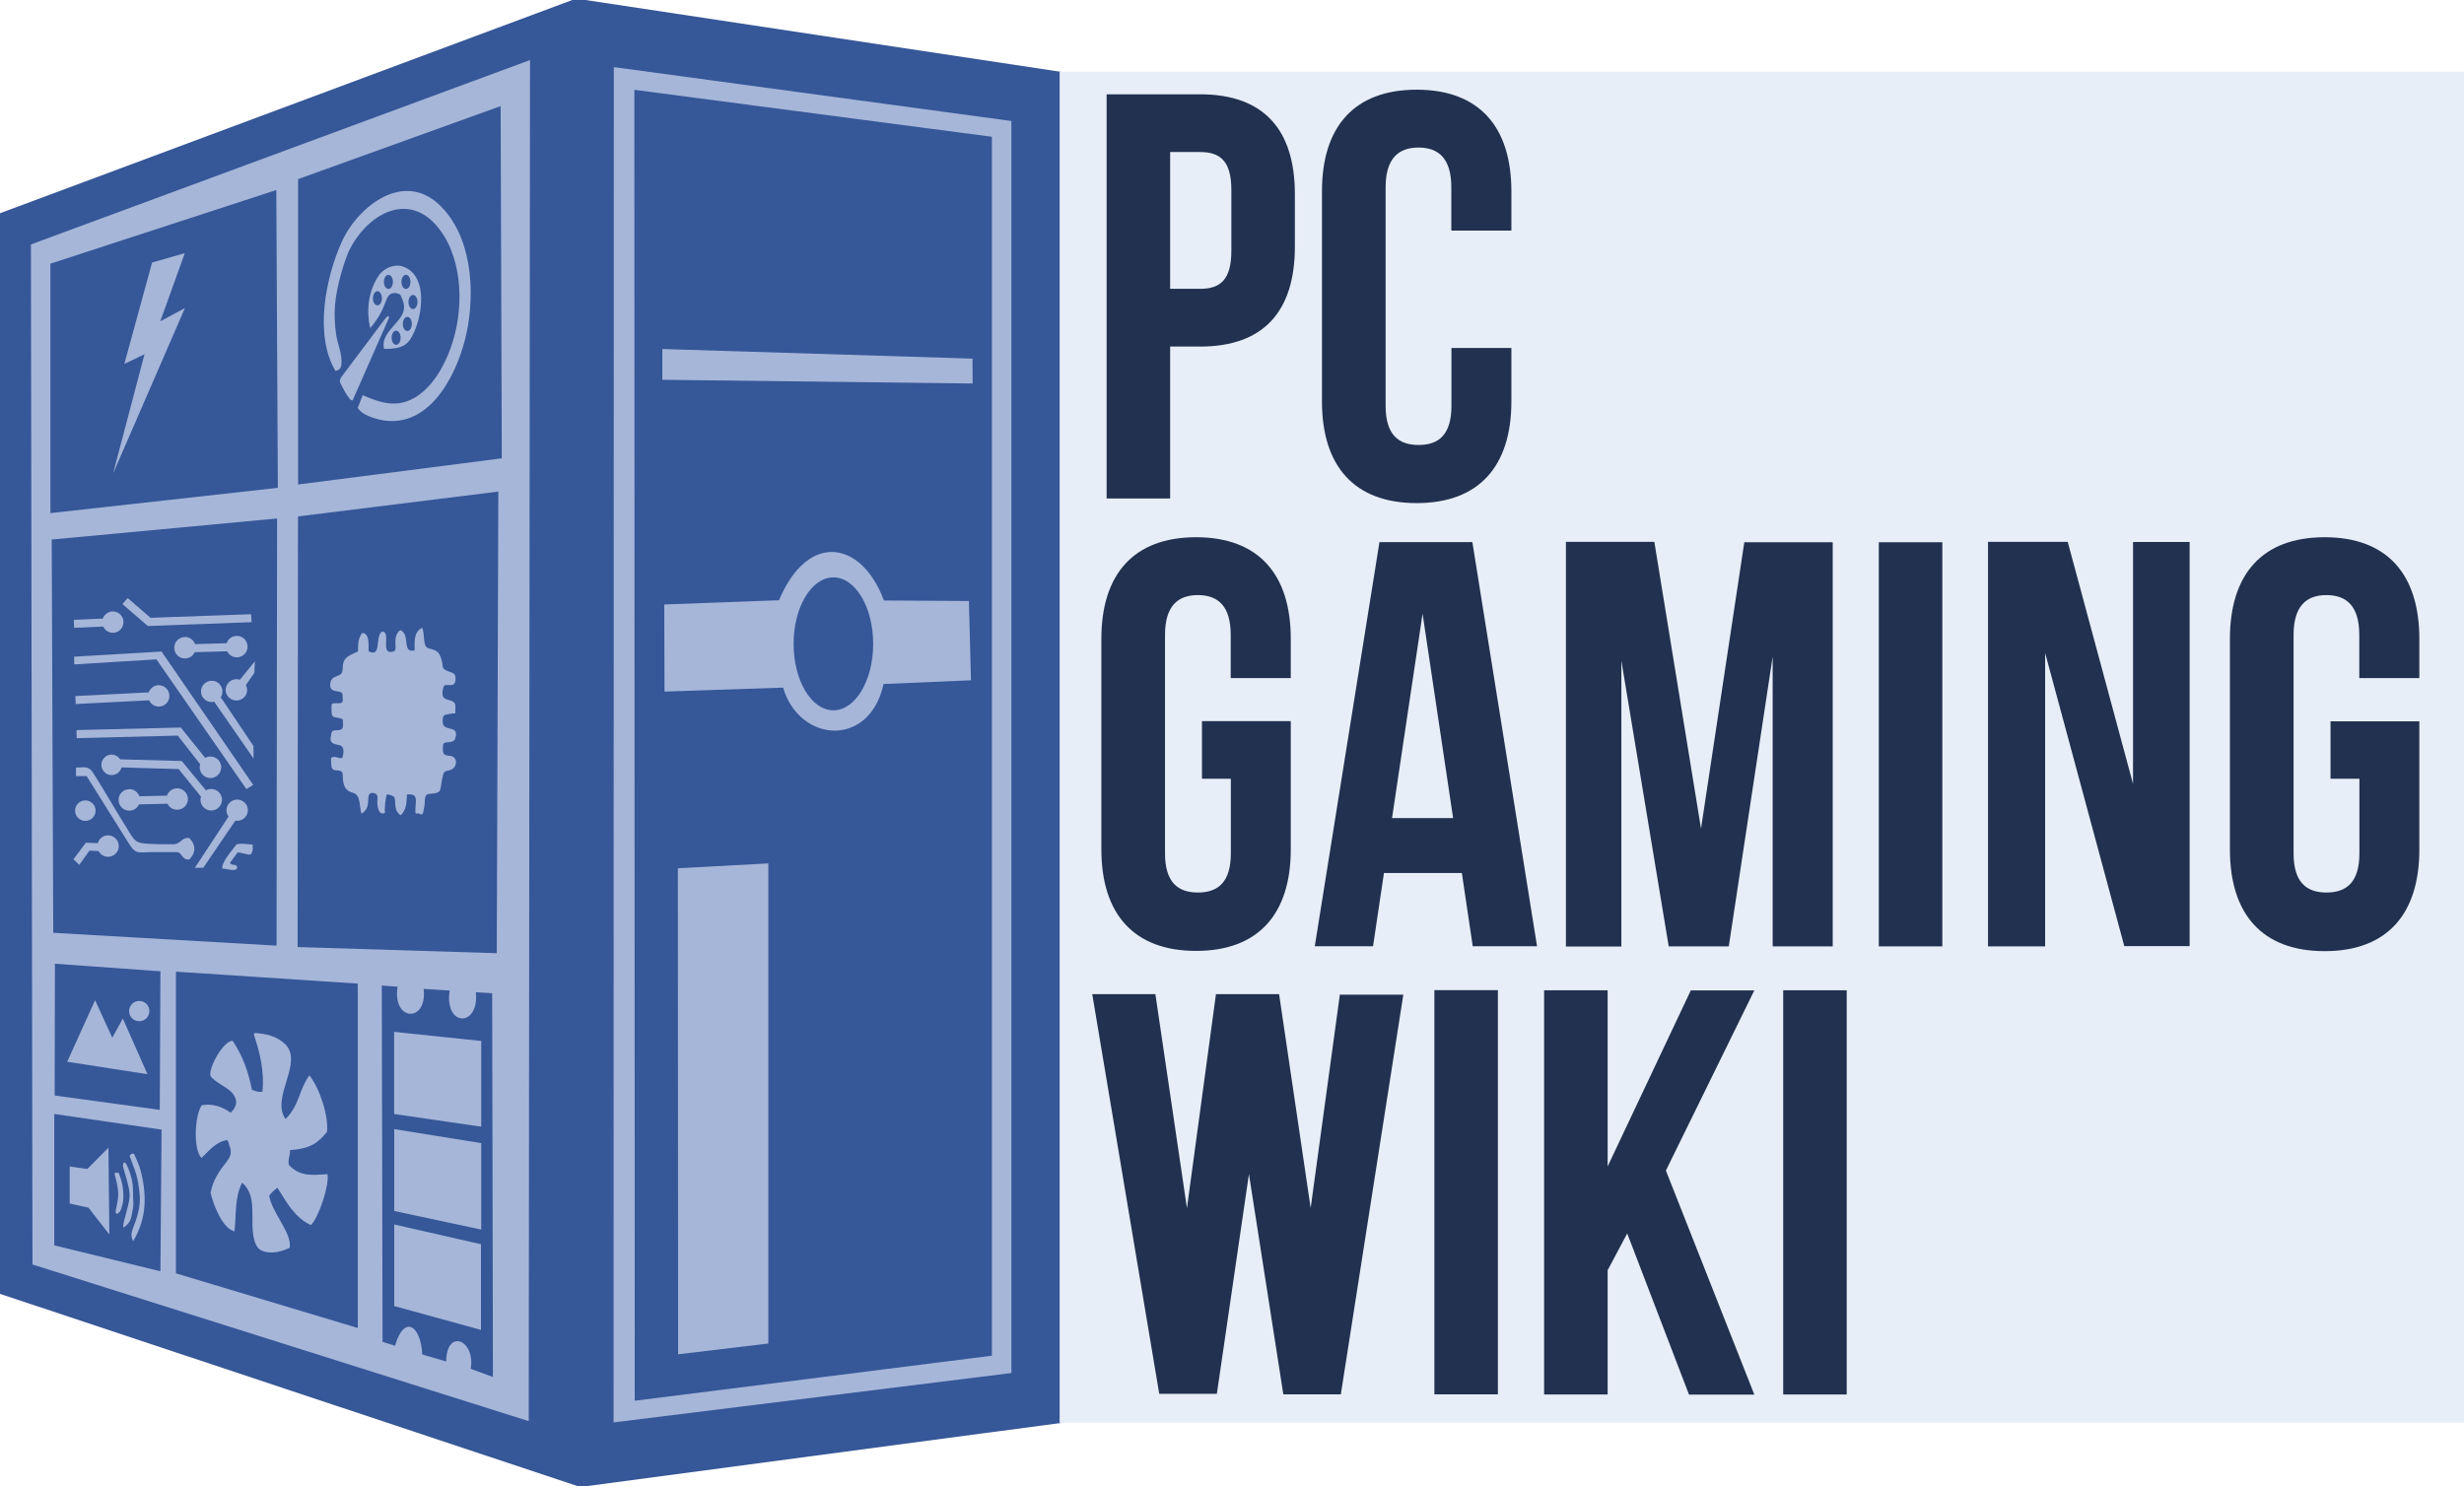
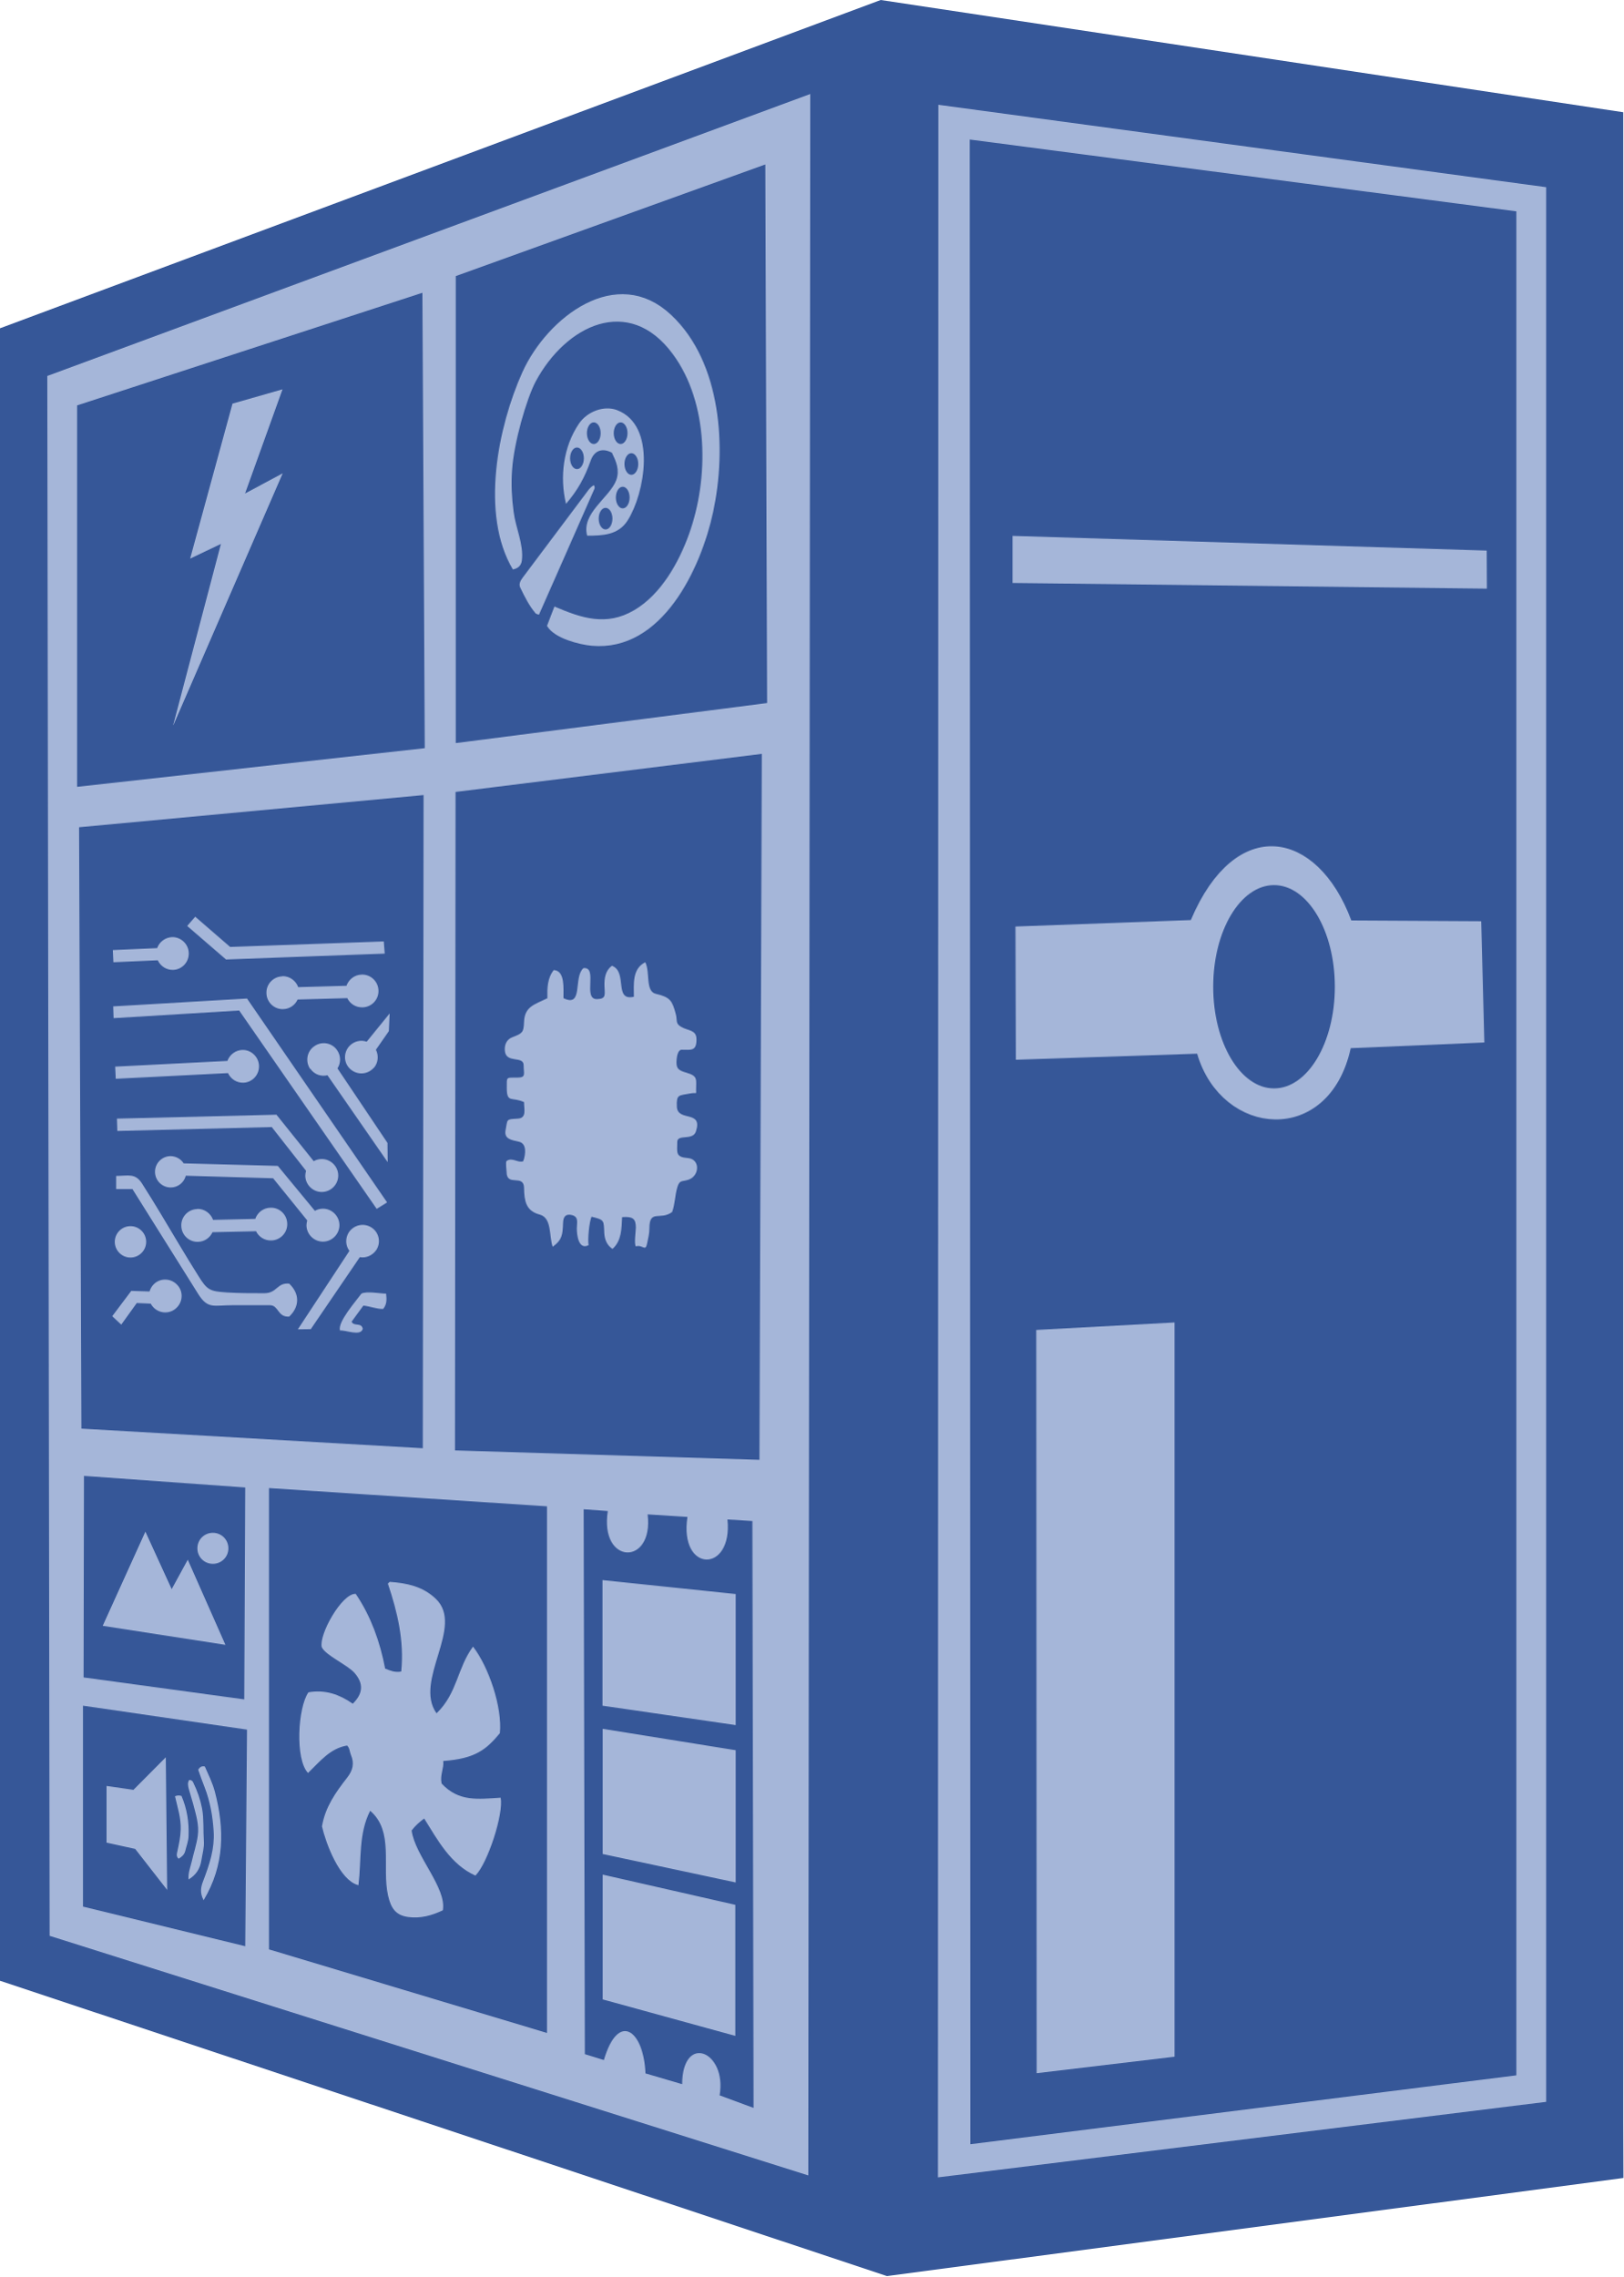
- <svg xmlns="http://www.w3.org/2000/svg" viewBox="0 0 1920 1158">
-   <path d="M0 166.2 448.9-1.1 827.4 56.1l0 1023.9 0.1 28.9L452.1 1158.9 0 1008.4z" fill="#365798" />
-   <path d="M25.3 985.5 24.1 190.5 413 46.8 412 1107.6zM478.1 1108.6 478.3 52.3 788.1 94.3l0 975.8z" fill="#a5b6d9" />
-   <path d="M215.5 737 41.5 727 40.3 420.5 215.9 404.1zm16.7-334.5 156.1-19.4-1.2 359.8-155.2-4.8zM39.3 399.9l0-194.4 176-57.4 1.2 232.1zm350.8-317.2 0.9 274.5-158.7 20.4 0-238zm-253 909.7 0-235.1 141.7 9.3 0 268.4zm247 80.8-17.3-6.4c3.8-22.5-18.9-31.9-19.1-5.7l-18.7-5.5c-0.9-22.1-13.9-31.7-21.2-6.8l-9.7-3-0.6-277.7 12.3 0.9c-4.3 27.5 23.5 28.2 20.3 1.7L350.4 772c-4.4 28.6 23.2 28.9 20.4 1.3l12.7 0.8zM42.8 751.1l82.2 5.9-0.5 108-81.9-11.2zm83.1 129.3-0.9 110.4-82.7-20.2 0-102.4zM494.3 70l278.6 36.6 0 950-278.3 35.1z" fill="#365798" />
-   <path d="m279 507.5c-0.1-5.1 0-10 3.2-14.2 6 0.2 4.9 9.7 5 14.3 10.3 5.1 4.9-10.8 10.2-15.3 7.6-0.8-0.6 16 6.9 15.8 4.9-0.1 3.9-2.4 3.8-6.7-0.1-3.9 0.4-7.8 3.8-10.3 8.2 3.1 0.8 18.2 11.2 15.8 0-6.4-1-14.2 5.8-17.6 2.6 5.2-0.1 14.8 5.4 16.1 7.4 1.7 8.4 3.6 10.2 10.5 0.8 3.1-0.4 4.6 2.8 6.4 3.5 2 7.6 1.4 7.7 6.1 0.1 6.4-2.7 5.5-7.6 5.5-1.8 0-2.4 3.4-2.5 4.7-0.4 4.7 0.4 5.7 5 7 5.9 1.7 4.9 3.3 4.9 8.7 0 2.7 0.5 1.2-3.1 1.9-5.7 1.1-7 0.3-6.7 6.8 0.4 7.8 13.4 1.4 9.7 12.6-1.6 4.8-9.5 1.1-9.5 5.3 0 5.3-1.1 7.7 5.4 8.2 6.4 0.5 6 9.1 0.4 11-3.4 1.2-4.6-0.1-5.8 4-1.2 4.1-1.1 8.4-2.6 12.5-6.1 4.5-11.6-1.7-11.6 8.4 0 2.7-0.6 4.7-1.1 7.3-0.9 5-2.2 0.7-5.8 1.8-1-1.2 0-7.9 0-9.5 0-4.7-1.6-5.8-7-5.4-0.3 5.8-0.2 12-4.9 16.2-2.9-1.9-4-4.8-4.2-8.1-0.3-6.5 0.2-6.7-6.5-8.3-1.2 2.9-2 11.4-1.5 14.5-5.2 2.6-6-5.4-6-8.6 0-2.7 1.1-5.7-2.3-6.7-3.4-0.9-4.6 0.8-4.7 3.9-0.2 6.1-0.5 8.8-5.3 12.2-1.9-5.4-0.3-14.7-6.6-16.4-7-1.8-7.9-6.9-8-13.6-0.1-7.3-8.9-0.3-8.9-8.2 0-0.8-0.6-4.9 0-5.5 2.9-2.1 5.8 1.2 8.5 0.1 1.3-3.6 1.8-9-2.1-9.9-4-0.9-7.8-1.4-6.9-6 1.1-5.7 0.1-5.4 6.3-5.8 4.7-0.3 3-5.2 3.1-8.4-6.2-2.9-8.8 0.8-8.8-7.4 0-5.6-0.4-5.1 5.2-5.1 4.8 0 3.4-1.7 3.4-6.3 0-5.1-9.2-0.6-9.6-7.6-0.2-3 1-5.6 3.9-6.7 5.1-2 5.7-2.3 5.9-7.8 0.3-8 5.6-8.9 12-12.1l0 0 0 0zM88.3 368.3l24.3-92.2-15.7 7.5 21.6-79 25.5-7.3-19.1 53.1 19.2-10.3-55.7 128.3 0 0z" fill="#a5b6d9" />
-   <path d="m278.8 317.9c1.2-3.2 2.5-6.5 3.8-9.9 13.8 5.9 26.4 10.2 40.6 1.9 13.7-8 22.8-24.3 28-38.8 10.2-28.4 10.2-66.8-8.3-91.8-22.5-30.5-54.5-14.5-69.8 13.9-4.7 8.8-11.2 31.3-12.1 45.3-0.5 6.9-0.2 14.1 0.8 21.3 1 8.1 5.2 16.5 4.2 24.7-0.3 2.5-1.8 4.1-4.6 4.6-16.7-28-7.6-72.9 4.9-100.6 12.5-27.6 47.9-55.5 75.9-29 25.7 24.2 28.2 68.1 21.3 100.3-6.2 28.8-26 71.4-61.9 68.2-6.4-0.6-19.1-3.8-22.7-10l0 0zM299.3 272c-3.2-11.6 11.5-19.5 14.8-28.4 1.9-5.2-0.1-9.6-2.2-14-4.9-2.6-9-1.1-10.8 4-3.2 8.9-6.5 14.9-12.6 22.1-3.3-13.7-1.4-29.1 6.6-40.9 4.3-6.3 12.9-9.4 19.4-6.9 20.5 7.8 14.2 42.7 5.3 56.4-4.7 7.3-12.7 7.6-20.5 7.6L299.3 272zm3.4-25.8c0.5 0.7 0.5 1.4 0.2 2-9.4 21.3-18.7 42.6-28.2 64-0.9-0.4-1.4-0.4-1.7-0.7-3.3-3.9-5.6-8.5-7.8-13.1-0.9-1.8 0.1-3.6 1.2-5.1l32.8-43.7c0.9-1.3 2-2.6 3.4-3.4l0 0z" fill="#a5b6d8" />
-   <path d="m188.7 921.7c-6.1 11.9-4.4 25.1-6 38-9.7-2.4-16.7-21.7-18.6-30 1.7-9.9 6.9-17.2 12.9-24.9 2.8-3.6 3.7-7.2 1.9-11.4-0.7-1.6-0.6-3.6-2-4.9-8.7 1.5-13.9 8.2-19.9 14-6.7-7-5.2-33.4 0.2-41.1 8.4-1.5 15.8 1 22.6 5.8 5.3-5.2 5.6-10.3 0.9-15.7-3.6-4.1-14.7-8.9-16.7-13.1-1.6-6.3 10.2-27.5 17.3-27.2 7.8 11.5 12.4 24.5 15 38.1 2.7 1.1 5.1 2.1 8.2 1.5 1.6-15.5-1.9-30.3-6.8-44.8 0.5-0.5 0.8-0.9 1-0.9 8.6 0.6 16.8 2.3 23.4 8.6 14.9 14.2-11.5 41.7 0.4 58.4 10.7-10.3 10.5-23.1 18.6-34 8 10.3 15 31 13.7 44.1-6.9 8.3-12.4 13-28.9 14.2 0.5 3.7-1.8 7.2-0.8 11.5 8.8 9.4 18.5 7.9 30.1 7.2 1.6 8.2-6.7 33.6-12.9 39.7-12.6-5.7-19.1-17.9-26.1-29.1-2.5 1.9-4.6 3.7-6.4 6.1 1.7 12.9 18 29.3 15.9 40.7-5.5 2.6-11.4 4.3-17.7 3.4-6.2-0.9-8.7-4.3-10.2-10.9-3.3-14.7 3.2-32.8-9.2-43.3zm118.5 22.1 0-63.8 67.8 10.9 0 67.4zM307.1 804.2 375 811.3 375 878.1 307.1 868.2zm67.7 165.5 0 66.8-67.6-18.6 0-63.6zm-320.5-31.7 0-28.9 13.7 2 16.5-16.6 0.7 67.6-16.3-20.9z" fill="#a5b6d9" />
-   <path d="m89.1 914.4c1.4-0.6 2.3-0.5 3.4-0.2 2.8 6.5 3.9 13.4 3.6 20.5-0.1 2.7-1.1 5.1-1.7 7.6-0.5 1.9-1.8 3-3.4 3.9-1.3-1.3-0.9-2.5-0.6-3.8 0.8-3.7 1.6-7.3 1.7-11.1 0.2-5.8-1.6-11.2-2.9-16.9l0 0 0 0zm7 42.4c-0.3-3.3 0.9-6.2 1.6-9.1 1-4.4 2.5-8.8 3.1-13.2 0.8-5.6-1-11-2.4-16.4-0.7-2.5-1.5-5-2.2-7.5-0.4-1.6-0.7-3.1 0.2-4.5 1.3-0.1 1.8 0.6 2.1 1.3 2.1 4.3 3.6 8.6 4.5 13.3 1 5.5 0.5 10.9 0.9 16.3 0.3 3.5-0.8 6.9-1.3 10.2-0.6 3.8-2.6 7.4-6.6 9.6l0 0zm7.6 10.4c-1.9-3.7-1.4-6.5-0.1-9.8 3.1-8.1 5.9-16.4 5.3-25.2-0.5-7.7-1.8-15.2-4.6-22.4-1.2-3-2.3-6.1-3.3-9 0.8-1.2 1.7-2 3.4-1.6 1.8 4.1 3.9 8.3 5.1 12.8 5 19 5 37.4-5.7 55.3l0 0z" fill="#a5b6d9" />
-   <path d="m598.7 1047.1-70.3 8.4-0.2-378.8 70.5-3.8zM688.5 533.1c-11 50.3-65.8 45.6-78.3 2.8l-92.4 3.1-0.2-67.9 89.4-3.3c22.8-54 64.5-46.2 81.8 0.2l66.2 0.4 1.6 61.8zm-172.4-237.1 0-24 241.7 7.5 0.1 19.4z" fill="#a5b6d9" />
-   <path d="m52.3 827.5 62.6 9.7-19.2-43.4-8.2 15-13.4-29.3-21.8 48.1zM116.4 788c0 4.4-3.5 7.9-7.9 7.9-4.4 0-7.9-3.5-7.9-7.9 0-4.4 3.5-7.9 7.9-7.9 4.4 0 7.9 3.5 7.9 7.9z" fill="#a5b6d9" />
-   <ellipse cx="649.4" cy="501.8" rx="31" ry="51.8" fill="#365798" />
-   <path d="m825.7 55.9 1094.3 0 0 1053-1094.3 0z" fill="#e8eef8" />
-   <path d="m1009 151.2v41c0 50.4-24.3 77.9-73.8 77.9h-23.4v118.4h-49.5v-315h72.9c49.5 0 73.8 27.5 73.8 77.9l0 0zm-97.2-32.8v106.7h23.4c15.8 0 24.3-7.2 24.3-29.7v-47.2c0-22.5-8.5-29.7-24.3-29.7h-23.4zm265.9 152.6v41.9c0 50.4-25.2 79.2-73.8 79.2-48.6 0-73.8-28.8-73.8-79.2v-163.8c0-50.4 25.2-79.2 73.8-79.2 48.6 0 73.8 28.8 73.8 79.2v30.6h-46.8v-33.7c0-22.5-9.9-31-25.6-31-15.7 0-25.6 8.6-25.6 31.1v170.1c0 22.5 9.9 30.6 25.7 30.6 15.8 0 25.6-8.1 25.6-30.6v-45h46.8l0 0zm-241.2 291h69.3v99.9c0 50.4-25.2 79.2-73.8 79.2-48.6 0-73.8-28.8-73.8-79.2V497.9c0-50.4 25.2-79.2 73.8-79.2 48.6 0 73.8 28.8 73.8 79.2v30.6h-46.8v-33.7c0-22.5-9.9-31-25.6-31-15.7 0-25.6 8.6-25.6 31.1v170.1c0 22.5 9.9 30.6 25.6 30.6 15.8 0 25.7-8.1 25.7-30.6v-58.1h-22.5v-45l0 0zm261 175.5h-49.9l-8.5-57.1h-60.7l-8.5 57.1h-45.4l50.4-315h72.4l50.4 315zm-112.9-99.9h47.7l-23.8-159.3-23.8 159.3zm240.8 8.6 33.8-223.6h68.9v315h-46.8v-225.9l-34.2 225.9h-46.8l-36.9-222.7v222.8h-43.2V422.3h68.9l36.4 223.7 0 0zm138.6-223.6h49.5v315h-49.5v-315l0 0zm129.6 86.9v228.1h-44.5V422.3h62.1l50.9 188.6V422.4h44.1v315h-50.9l-61.6-228.2 0 0zm222.3 52.7h69.3v99.9c0 50.4-25.2 79.2-73.8 79.2-48.6 0-73.8-28.8-73.8-79.2V497.9c0-50.4 25.2-79.2 73.8-79.2 48.6 0 73.8 28.8 73.8 79.2v30.6h-46.8v-33.7c0-22.5-9.9-31-25.6-31-15.7 0-25.6 8.6-25.6 31.1v170.1c0 22.5 9.9 30.6 25.6 30.6 15.8 0 25.7-8.1 25.7-30.6v-58.1h-22.5v-45l0 0zm-771.7 213h49.3l-48.7 311.5H1000L973.2 915 948.2 1086.3h-44.9l-52.2-311.5h49.2l24.6 166.8 22.6-166.8h49.2l24.6 166.7 22.8-166.7h0l0 0zm73.5-3.5h49.5v315h-49.5v-315zm150.3 189.5-15.3 28.8v96.8h-49.5v-315h49.5v137.3l64.8-137.2h49.5l-68.9 140.4 68.9 174.6h-50.9l-48.1-125.5zm121.5-189.4h49.5v315h-49.5v-315z" fill="#21314f" />
-   <path d="m177.7 627.1c-1.8 3-1.6 6.7 0.4 9.3l-26.3 40 6.6-0.1 25-36.7c3.2 0.6 6.6-0.9 8.5-3.8 2.4-3.9 1.2-9-2.7-11.4-3.9-2.4-9-1.2-11.5 2.7zm-110.8 29.7-9.7 12.9 4.6 4.3 7.9-11 7.1 0.3c0.4 0.7 0.9 1.4 1.5 2 3.3 3.3 8.6 3.3 11.8 0 3.3-3.3 3.3-8.6 0-11.8-3.3-3.3-8.6-3.3-11.8 0-1 1-1.7 2.3-2.1 3.6zm20.1-68.7c-4.4 0-8 3.6-8 8 0 4.4 3.6 8 8 8 3.7 0 6.8-2.5 7.7-6l44.5 1.3 17.4 21.5c-0.2 0.8-0.4 1.6-0.4 2.4 0 4.6 3.8 8.4 8.4 8.4 4.6 0 8.4-3.8 8.4-8.4 0-4.6-3.8-8.4-8.4-8.4-1.5 0-2.9 0.4-4.1 1.1l-18.9-22.9-48-1.3c-1.4-2.2-3.9-3.7-6.8-3.7zm13.5 27c-4.6 0.1-8.3 4-8.1 8.6 0.1 4.6 4 8.3 8.6 8.1 3.3-0.1 6-2.1 7.3-4.9l22.2-0.5c1.4 2.9 4.4 4.8 7.8 4.7 4.6-0.1 8.3-4 8.1-8.6-0.1-4.6-4-8.3-8.6-8.1-3.6 0.1-6.6 2.5-7.7 5.7l-21.5 0.5c-1.2-3.3-4.4-5.7-8.1-5.6zm-26 16.7c0 4.4-3.6 8-8 8-4.4 0-8-3.6-8-8 0-4.4 3.6-8 8-8 4.4 0 8 3.6 8 8zM87.6 476.5c-3.5 0.2-6.4 2.5-7.5 5.6l-22.6 1 0.3 6.2 22.6-1c1.4 3 4.4 5 7.9 4.9 4.6-0.2 8.1-4.1 7.9-8.7-0.2-4.6-4.1-8.2-8.7-8zm56.3 20c-4.6 0.1-8.3 4-8.1 8.6 0.1 4.6 4 8.3 8.6 8.1 3.3-0.1 6-2.1 7.3-4.9l25.3-0.7c1.4 2.9 4.4 4.8 7.8 4.7 4.6-0.1 8.3-4 8.1-8.6-0.1-4.6-4-8.3-8.6-8.1-3.6 0.1-6.6 2.5-7.7 5.7l-24.6 0.7c-1.2-3.3-4.4-5.7-8.1-5.6zm-44.4-30.4-4.1 4.7 19.8 17.1 80.9-3-0.5-6.2-78.3 2.8zm-41.6 51.7-0.2-6 68.2-4 71.4 103.9-5.3 3.3-70.1-101.1zm132.6 25.4c2.3-2.6 2.6-6.3 1.1-9.3l6.6-9.5 0.4-9-11.7 14.4c-3.1-1.1-6.7-0.2-9 2.4-3 3.5-2.7 8.7 0.8 11.7 3.5 3 8.7 2.7 11.8-0.8zm-32.3 0.4c2 2.9 5.5 4.1 8.7 3.3l30.7 44.3-0.1-9.8-25.5-38c1.8-2.8 1.8-6.4-0.2-9.3-2.6-3.8-7.8-4.7-11.6-2-3.8 2.6-4.7 7.8-2.1 11.6zm-34.8-9.6c-3.5 0.2-6.4 2.5-7.5 5.6l-57.2 2.9 0.3 6.2 57.2-2.9c1.4 3 4.4 5 7.9 4.9 4.6-0.2 8.1-4.1 7.9-8.7-0.2-4.6-4.1-8.2-8.7-8zm17.5 33-81.3 2 0.2 6.3 78.7-2 17.5 22.3c-0.2 0.8-0.4 1.6-0.4 2.4 0 4.6 3.8 8.4 8.4 8.4 4.6 0 8.4-3.8 8.4-8.4 0-4.6-3.8-8.4-8.4-8.4-1.5 0-2.9 0.4-4.1 1.1zM179.2 672.5c1.2 2.6 5 0.2 5.7 3.6-1 4.1-8.9 0.5-11.6 0.9-1.4-4.3 8.4-15.3 10.9-18.8 2.8-1.4 9.4 0 12.6 0 0.3 2.8 0.5 5.3-1.5 7.8-3.4 0.1-6.7-1.4-10.1-1.7-2 2.7-4 5.5-6 8.2zM67.3 604.9l-8.1 0 0-6.7c6.2 0 9.7-1.6 13.2 3.9 6.6 10.3 12.8 20.9 19.1 31.4 3.1 5.2 6.3 10.4 9.5 15.5 4.6 7.4 5.8 8 14.6 8.6 6.3 0.4 12.7 0.4 19.1 0.4 6.6 0 6.4-5.5 12.7-4.9 5.4 5.1 5.4 11.7 0 16.8-6 0.4-5.3-5.8-9.8-5.8l-19.2 0c-9.5 0-12.4 2.1-17.3-5.6-11.2-17.9-22.4-35.7-33.6-53.6z" fill="#a5b6d9" />
-   <path d="m339.3 257.1c0 3.2-2.6 5.9-5.9 5.9-3.2 0-5.9-2.6-5.9-5.9 0-3.2 2.6-5.9 5.9-5.9 3.2 0 5.9 2.6 5.9 5.9zm14.4-13.7c0 3.2-2.6 5.9-5.9 5.9-3.2 0-5.9-2.6-5.9-5.9 0-3.2 2.6-5.9 5.9-5.9 3.2 0 5.9 2.6 5.9 5.9zm23 0c0 3.2-2.6 5.9-5.9 5.9-3.2 0-5.9-2.6-5.9-5.9 0-3.2 2.6-5.9 5.9-5.9 3.2 0 5.9 2.6 5.9 5.9zm-12.9 46.6c0 3.2-2.6 5.9-5.9 5.9-3.2 0-5.9-2.6-5.9-5.9 0-3.2 2.6-5.9 5.9-5.9 3.2 0 5.9 2.6 5.9 5.9zm14.7-11.5c0 3.2-2.6 5.9-5.9 5.9-3.2 0-5.9-2.6-5.9-5.9 0-3.2 2.6-5.9 5.9-5.9 3.2 0 5.9 2.6 5.9 5.9zm7.4-18.3c0 3.2-2.6 5.9-5.9 5.9-3.2 0-5.9-2.6-5.9-5.9 0-3.2 2.6-5.9 5.9-5.9 3.2 0 5.9 2.6 5.9 5.9z" transform="matrix(0.5947844,0,0,0.9346613,95.78882,-7.829547)" fill="#365798" />
+ <svg xmlns="http://www.w3.org/2000/svg" viewBox="0 0 827.5 1160" version="1.1" id="svg13" width="827.5" height="1160">
+   <defs id="defs13" />
+   <path d="M 0,167.3 448.9,0 827.4,57.2 v 1023.9 l 0.1,28.9 -375.4,50 L 0,1009.5 Z" fill="#365798" id="path1" />
+   <path d="M 25.3,986.6 24.1,191.6 413,47.9 412,1108.7 Z m 452.8,123.1 0.2,-1056.3 309.8,42 v 975.8 z" fill="#a5b6d9" id="path2" />
+   <path d="m 215.5,738.1 -174,-10 -1.2,-306.5 175.6,-16.4 z M 232.2,403.6 388.3,384.2 387.1,744 231.9,739.2 Z M 39.3,401 V 206.6 l 176,-57.4 1.2,232.1 z M 390.1,83.8 391,358.3 232.3,378.7 v -238 z m -253,909.7 V 758.4 l 141.7,9.3 v 268.4 z m 247,80.8 -17.3,-6.4 c 3.8,-22.5 -18.9,-31.9 -19.1,-5.7 l -18.7,-5.5 c -0.9,-22.1 -13.9,-31.7 -21.2,-6.8 l -9.7,-3 -0.6,-277.7 12.3,0.9 c -4.3,27.5 23.5,28.2 20.3,1.7 l 20.3,1.3 c -4.4,28.6 23.2,28.9 20.4,1.3 l 12.7,0.8 z M 42.8,752.2 l 82.2,5.9 -0.5,108 -81.9,-11.2 z M 125.9,881.5 125,991.9 42.3,971.7 V 869.3 Z M 494.3,71.1 772.9,107.7 v 950 l -278.3,35.1 z" fill="#365798" id="path3" />
+   <path d="m 279,508.6 c -0.1,-5.1 0,-10 3.2,-14.2 6,0.2 4.9,9.7 5,14.3 10.3,5.1 4.9,-10.8 10.2,-15.3 7.6,-0.8 -0.6,16 6.9,15.8 4.9,-0.1 3.9,-2.4 3.8,-6.7 -0.1,-3.9 0.4,-7.8 3.8,-10.3 8.2,3.1 0.8,18.2 11.2,15.8 0,-6.4 -1,-14.2 5.8,-17.6 2.6,5.2 -0.1,14.8 5.4,16.1 7.4,1.7 8.4,3.6 10.2,10.5 0.8,3.1 -0.4,4.6 2.8,6.4 3.5,2 7.6,1.4 7.7,6.1 0.1,6.4 -2.7,5.5 -7.6,5.5 -1.8,0 -2.4,3.4 -2.5,4.7 -0.4,4.7 0.4,5.7 5,7 5.9,1.7 4.9,3.3 4.9,8.7 0,2.7 0.5,1.2 -3.1,1.9 -5.7,1.1 -7,0.3 -6.7,6.8 0.4,7.8 13.4,1.4 9.7,12.6 -1.6,4.8 -9.5,1.1 -9.5,5.3 0,5.3 -1.1,7.7 5.4,8.2 6.4,0.5 6,9.1 0.4,11 -3.4,1.2 -4.6,-0.1 -5.8,4 -1.2,4.1 -1.1,8.4 -2.6,12.5 -6.1,4.5 -11.6,-1.7 -11.6,8.4 0,2.7 -0.6,4.7 -1.1,7.3 -0.9,5 -2.2,0.7 -5.8,1.8 -1,-1.2 0,-7.9 0,-9.5 0,-4.7 -1.6,-5.8 -7,-5.4 -0.3,5.8 -0.2,12 -4.9,16.2 -2.9,-1.9 -4,-4.8 -4.2,-8.1 -0.3,-6.5 0.2,-6.7 -6.5,-8.3 -1.2,2.9 -2,11.4 -1.5,14.5 -5.2,2.6 -6,-5.4 -6,-8.6 0,-2.7 1.1,-5.7 -2.3,-6.7 -3.4,-0.9 -4.6,0.8 -4.7,3.9 -0.2,6.1 -0.5,8.8 -5.3,12.2 -1.9,-5.4 -0.3,-14.7 -6.6,-16.4 -7,-1.8 -7.9,-6.9 -8,-13.6 -0.1,-7.3 -8.9,-0.3 -8.9,-8.2 0,-0.8 -0.6,-4.9 0,-5.5 2.9,-2.1 5.8,1.2 8.5,0.1 1.3,-3.6 1.8,-9 -2.1,-9.9 -4,-0.9 -7.8,-1.4 -6.9,-6 1.1,-5.7 0.1,-5.4 6.3,-5.8 4.7,-0.3 3,-5.2 3.1,-8.4 -6.2,-2.9 -8.8,0.8 -8.8,-7.4 0,-5.6 -0.4,-5.1 5.2,-5.1 4.8,0 3.4,-1.7 3.4,-6.3 0,-5.1 -9.2,-0.6 -9.6,-7.6 -0.2,-3 1,-5.6 3.9,-6.7 5.1,-2 5.7,-2.3 5.9,-7.8 0.3,-8 5.6,-8.9 12,-12.1 v 0 0 z M 88.3,369.4 l 24.3,-92.2 -15.7,7.5 21.6,-79 25.5,-7.3 -19.1,53.1 19.2,-10.3 -55.7,128.3 v 0 z" fill="#a5b6d9" id="path4" />
+   <path d="m 278.8,319 c 1.2,-3.2 2.5,-6.5 3.8,-9.9 13.8,5.9 26.4,10.2 40.6,1.9 13.7,-8 22.8,-24.3 28,-38.8 10.2,-28.4 10.2,-66.8 -8.3,-91.8 -22.5,-30.5 -54.5,-14.5 -69.8,13.9 -4.7,8.8 -11.2,31.3 -12.1,45.3 -0.5,6.9 -0.2,14.1 0.8,21.3 1,8.1 5.2,16.5 4.2,24.7 -0.3,2.5 -1.8,4.1 -4.6,4.6 -16.7,-28 -7.6,-72.9 4.9,-100.6 12.5,-27.6 47.9,-55.5 75.9,-29 25.7,24.2 28.2,68.1 21.3,100.3 -6.2,28.8 -26,71.4 -61.9,68.2 -6.4,-0.6 -19.1,-3.8 -22.7,-10 v 0 z m 20.5,-45.9 c -3.2,-11.6 11.5,-19.5 14.8,-28.4 1.9,-5.2 -0.1,-9.6 -2.2,-14 -4.9,-2.6 -9,-1.1 -10.8,4 -3.2,8.9 -6.5,14.9 -12.6,22.1 -3.3,-13.7 -1.4,-29.1 6.6,-40.9 4.3,-6.3 12.9,-9.4 19.4,-6.9 20.5,7.8 14.2,42.7 5.3,56.4 -4.7,7.3 -12.7,7.6 -20.5,7.6 z m 3.4,-25.8 c 0.5,0.7 0.5,1.4 0.2,2 -9.4,21.3 -18.7,42.6 -28.2,64 -0.9,-0.4 -1.4,-0.4 -1.7,-0.7 -3.3,-3.9 -5.6,-8.5 -7.8,-13.1 -0.9,-1.8 0.1,-3.6 1.2,-5.1 l 32.8,-43.7 c 0.9,-1.3 2,-2.6 3.4,-3.4 v 0 z" fill="#a5b6d8" id="path5" />
+   <path d="m 188.7,922.8 c -6.1,11.9 -4.4,25.1 -6,38 -9.7,-2.4 -16.7,-21.7 -18.6,-30 1.7,-9.9 6.9,-17.2 12.9,-24.9 2.8,-3.6 3.7,-7.2 1.9,-11.4 -0.7,-1.6 -0.6,-3.6 -2,-4.9 -8.7,1.5 -13.9,8.2 -19.9,14 -6.7,-7 -5.2,-33.4 0.2,-41.1 8.4,-1.5 15.8,1 22.6,5.8 5.3,-5.2 5.6,-10.3 0.9,-15.7 -3.6,-4.1 -14.7,-8.9 -16.7,-13.1 -1.6,-6.3 10.2,-27.5 17.3,-27.2 7.8,11.5 12.4,24.5 15,38.1 2.7,1.1 5.1,2.1 8.2,1.5 1.6,-15.5 -1.9,-30.3 -6.8,-44.8 0.5,-0.5 0.8,-0.9 1,-0.9 8.6,0.6 16.8,2.3 23.4,8.6 14.9,14.2 -11.5,41.7 0.4,58.4 10.7,-10.3 10.5,-23.1 18.6,-34 8,10.3 15,31 13.7,44.1 -6.9,8.3 -12.4,13 -28.9,14.2 0.5,3.7 -1.8,7.2 -0.8,11.5 8.8,9.4 18.5,7.9 30.1,7.2 1.6,8.2 -6.7,33.6 -12.9,39.7 -12.6,-5.7 -19.1,-17.9 -26.1,-29.1 -2.5,1.9 -4.6,3.7 -6.4,6.1 1.7,12.9 18,29.3 15.9,40.7 -5.5,2.6 -11.4,4.3 -17.7,3.4 -6.2,-0.9 -8.7,-4.3 -10.2,-10.9 -3.3,-14.7 3.2,-32.8 -9.2,-43.3 z m 118.5,22.1 V 881.1 L 375,892 v 67.4 z m -0.1,-139.6 67.9,7.1 v 66.8 l -67.9,-9.9 z m 67.7,165.5 v 66.8 L 307.2,1019 V 955.4 Z M 54.3,939.1 v -28.9 l 13.7,2 16.5,-16.6 0.7,67.6 -16.3,-20.9 z" fill="#a5b6d9" id="path6" />
+   <path d="m 89.1,915.5 c 1.4,-0.6 2.3,-0.5 3.4,-0.2 2.8,6.5 3.9,13.4 3.6,20.5 -0.1,2.7 -1.1,5.1 -1.7,7.6 -0.5,1.9 -1.8,3 -3.4,3.9 -1.3,-1.3 -0.9,-2.5 -0.6,-3.8 0.8,-3.7 1.6,-7.3 1.7,-11.1 0.2,-5.8 -1.6,-11.2 -2.9,-16.9 v 0 0 z m 7,42.4 c -0.3,-3.3 0.9,-6.2 1.6,-9.1 1,-4.4 2.5,-8.8 3.1,-13.2 0.8,-5.6 -1,-11 -2.4,-16.4 -0.7,-2.5 -1.5,-5 -2.2,-7.5 -0.4,-1.6 -0.7,-3.1 0.2,-4.5 1.3,-0.1 1.8,0.6 2.1,1.3 2.1,4.3 3.6,8.6 4.5,13.3 1,5.5 0.5,10.9 0.9,16.3 0.3,3.5 -0.8,6.9 -1.3,10.2 -0.6,3.8 -2.6,7.4 -6.6,9.6 v 0 z m 7.6,10.4 c -1.9,-3.7 -1.4,-6.5 -0.1,-9.8 3.1,-8.1 5.9,-16.4 5.3,-25.2 -0.5,-7.7 -1.8,-15.2 -4.6,-22.4 -1.2,-3 -2.3,-6.1 -3.3,-9 0.8,-1.2 1.7,-2 3.4,-1.6 1.8,4.1 3.9,8.3 5.1,12.8 5,19 5,37.4 -5.7,55.3 v 0 z" fill="#a5b6d9" id="path7" />
+   <path d="m 598.7,1048.2 -70.3,8.4 -0.2,-378.8 70.5,-3.8 z m 89.8,-514 c -11,50.3 -65.8,45.6 -78.3,2.8 l -92.4,3.1 -0.2,-67.9 89.4,-3.3 c 22.8,-54 64.5,-46.2 81.8,0.2 l 66.2,0.4 1.6,61.8 z M 516.1,297.1 v -24 l 241.7,7.5 0.1,19.4 z" fill="#a5b6d9" id="path8" />
+   <path d="m 52.3,828.6 62.6,9.7 -19.2,-43.4 -8.2,15 -13.4,-29.3 -21.8,48.1 z m 64.1,-39.5 c 0,4.4 -3.5,7.9 -7.9,7.9 -4.4,0 -7.9,-3.5 -7.9,-7.9 0,-4.4 3.5,-7.9 7.9,-7.9 4.4,0 7.9,3.5 7.9,7.9 z" fill="#a5b6d9" id="path9" />
+   <ellipse cx="649.4" cy="502.9" rx="31" ry="51.8" fill="#365798" id="ellipse9" />
+   <path d="m 177.7,628.2 c -1.8,3 -1.6,6.7 0.4,9.3 l -26.3,40 6.6,-0.1 25,-36.7 c 3.2,0.6 6.6,-0.9 8.5,-3.8 2.4,-3.9 1.2,-9 -2.7,-11.4 -3.9,-2.4 -9,-1.2 -11.5,2.7 z m -110.8,29.7 -9.7,12.9 4.6,4.3 7.9,-11 7.1,0.3 c 0.4,0.7 0.9,1.4 1.5,2 3.3,3.3 8.6,3.3 11.8,0 3.3,-3.3 3.3,-8.6 0,-11.8 -3.3,-3.3 -8.6,-3.3 -11.8,0 -1,1 -1.7,2.3 -2.1,3.6 z M 87,589.2 c -4.4,0 -8,3.6 -8,8 0,4.4 3.6,8 8,8 3.7,0 6.8,-2.5 7.7,-6 l 44.5,1.3 17.4,21.5 c -0.2,0.8 -0.4,1.6 -0.4,2.4 0,4.6 3.8,8.4 8.4,8.4 4.6,0 8.4,-3.8 8.4,-8.4 0,-4.6 -3.8,-8.4 -8.4,-8.4 -1.5,0 -2.9,0.4 -4.1,1.1 l -18.9,-22.9 -48,-1.3 c -1.4,-2.2 -3.9,-3.7 -6.8,-3.7 z m 13.5,27 c -4.6,0.1 -8.3,4 -8.1,8.6 0.1,4.6 4,8.3 8.6,8.1 3.3,-0.1 6,-2.1 7.3,-4.9 l 22.2,-0.5 c 1.4,2.9 4.4,4.8 7.8,4.7 4.6,-0.1 8.3,-4 8.1,-8.6 -0.1,-4.6 -4,-8.3 -8.6,-8.1 -3.6,0.1 -6.6,2.5 -7.7,5.7 l -21.5,0.5 c -1.2,-3.3 -4.4,-5.7 -8.1,-5.6 z m -26,16.7 c 0,4.4 -3.6,8 -8,8 -4.4,0 -8,-3.6 -8,-8 0,-4.4 3.6,-8 8,-8 4.4,0 8,3.6 8,8 z M 87.6,477.6 c -3.5,0.2 -6.4,2.5 -7.5,5.6 l -22.6,1 0.3,6.2 22.6,-1 c 1.4,3 4.4,5 7.9,4.9 4.6,-0.2 8.1,-4.1 7.9,-8.7 -0.2,-4.6 -4.1,-8.2 -8.7,-8 z m 56.3,20 c -4.6,0.1 -8.3,4 -8.1,8.6 0.1,4.6 4,8.3 8.6,8.1 3.3,-0.1 6,-2.1 7.3,-4.9 l 25.3,-0.7 c 1.4,2.9 4.4,4.8 7.8,4.7 4.6,-0.1 8.3,-4 8.1,-8.6 -0.1,-4.6 -4,-8.3 -8.6,-8.1 -3.6,0.1 -6.6,2.5 -7.7,5.7 l -24.6,0.7 c -1.2,-3.3 -4.4,-5.7 -8.1,-5.6 z m -44.4,-30.4 -4.1,4.7 19.8,17.1 80.9,-3 -0.5,-6.2 -78.3,2.8 z m -41.6,51.7 -0.2,-6 68.2,-4 71.4,103.9 -5.3,3.3 L 121.9,515 Z m 132.6,25.4 c 2.3,-2.6 2.6,-6.3 1.1,-9.3 l 6.6,-9.5 0.4,-9 -11.7,14.4 c -3.1,-1.1 -6.7,-0.2 -9,2.4 -3,3.5 -2.7,8.7 0.8,11.7 3.5,3 8.7,2.7 11.8,-0.8 z m -32.3,0.4 c 2,2.9 5.5,4.1 8.7,3.3 l 30.7,44.3 -0.1,-9.8 -25.5,-38 c 1.8,-2.8 1.8,-6.4 -0.2,-9.3 -2.6,-3.8 -7.8,-4.7 -11.6,-2 -3.8,2.6 -4.7,7.8 -2.1,11.6 z m -34.8,-9.6 c -3.5,0.2 -6.4,2.5 -7.5,5.6 l -57.2,2.9 0.3,6.2 57.2,-2.9 c 1.4,3 4.4,5 7.9,4.9 4.6,-0.2 8.1,-4.1 7.9,-8.7 -0.2,-4.6 -4.1,-8.2 -8.7,-8 z m 17.5,33 -81.3,2 0.2,6.3 78.7,-2 17.5,22.3 c -0.2,0.8 -0.4,1.6 -0.4,2.4 0,4.6 3.8,8.4 8.4,8.4 4.6,0 8.4,-3.8 8.4,-8.4 0,-4.6 -3.8,-8.4 -8.4,-8.4 -1.5,0 -2.9,0.4 -4.1,1.1 z m 38.3,105.5 c 1.2,2.6 5,0.2 5.7,3.6 -1,4.1 -8.9,0.5 -11.6,0.9 -1.4,-4.3 8.4,-15.3 10.9,-18.8 2.8,-1.4 9.4,0 12.6,0 0.3,2.8 0.5,5.3 -1.5,7.8 -3.4,0.1 -6.7,-1.4 -10.1,-1.7 -2,2.7 -4,5.5 -6,8.2 z M 67.3,606 h -8.1 v -6.7 c 6.2,0 9.7,-1.6 13.2,3.9 6.6,10.3 12.8,20.9 19.1,31.4 3.1,5.2 6.3,10.4 9.5,15.5 4.6,7.4 5.8,8 14.6,8.6 6.3,0.4 12.7,0.4 19.1,0.4 6.6,0 6.4,-5.5 12.7,-4.9 5.4,5.1 5.4,11.7 0,16.8 -6,0.4 -5.3,-5.8 -9.8,-5.8 h -19.2 c -9.5,0 -12.4,2.1 -17.3,-5.6 C 89.9,641.7 78.7,623.9 67.5,606 Z" fill="#a5b6d9" id="path12" />
+   <path d="m 297.599,233.572 c 0,2.991 -1.546,5.514 -3.509,5.514 -1.903,0 -3.509,-2.43 -3.509,-5.514 0,-2.991 1.546,-5.515 3.509,-5.515 1.903,0 3.509,2.43 3.509,5.515 z m 8.565,-12.805 c 0,2.991 -1.546,5.514 -3.509,5.514 -1.903,0 -3.509,-2.43 -3.509,-5.514 0,-2.991 1.546,-5.514 3.509,-5.514 1.903,0 3.509,2.43 3.509,5.514 z m 13.68,0 c 0,2.991 -1.546,5.514 -3.509,5.514 -1.903,0 -3.509,-2.43 -3.509,-5.514 0,-2.991 1.546,-5.514 3.509,-5.514 1.903,0 3.509,2.43 3.509,5.514 z m -7.673,43.555 c 0,2.991 -1.546,5.514 -3.509,5.514 -1.903,0 -3.509,-2.43 -3.509,-5.514 0,-2.991 1.546,-5.514 3.509,-5.514 1.903,0 3.509,2.43 3.509,5.514 z m 8.743,-10.749 c 0,2.991 -1.546,5.514 -3.509,5.514 -1.903,0 -3.509,-2.43 -3.509,-5.514 0,-2.991 1.546,-5.514 3.509,-5.514 1.903,0 3.509,2.43 3.509,5.514 z m 4.401,-17.104 c 0,2.991 -1.546,5.514 -3.509,5.514 -1.903,0 -3.509,-2.43 -3.509,-5.514 0,-2.991 1.546,-5.515 3.509,-5.515 1.903,0 3.509,2.43 3.509,5.515 z" fill="#365798" id="path13" style="stroke-width:0.746" />
</svg>
